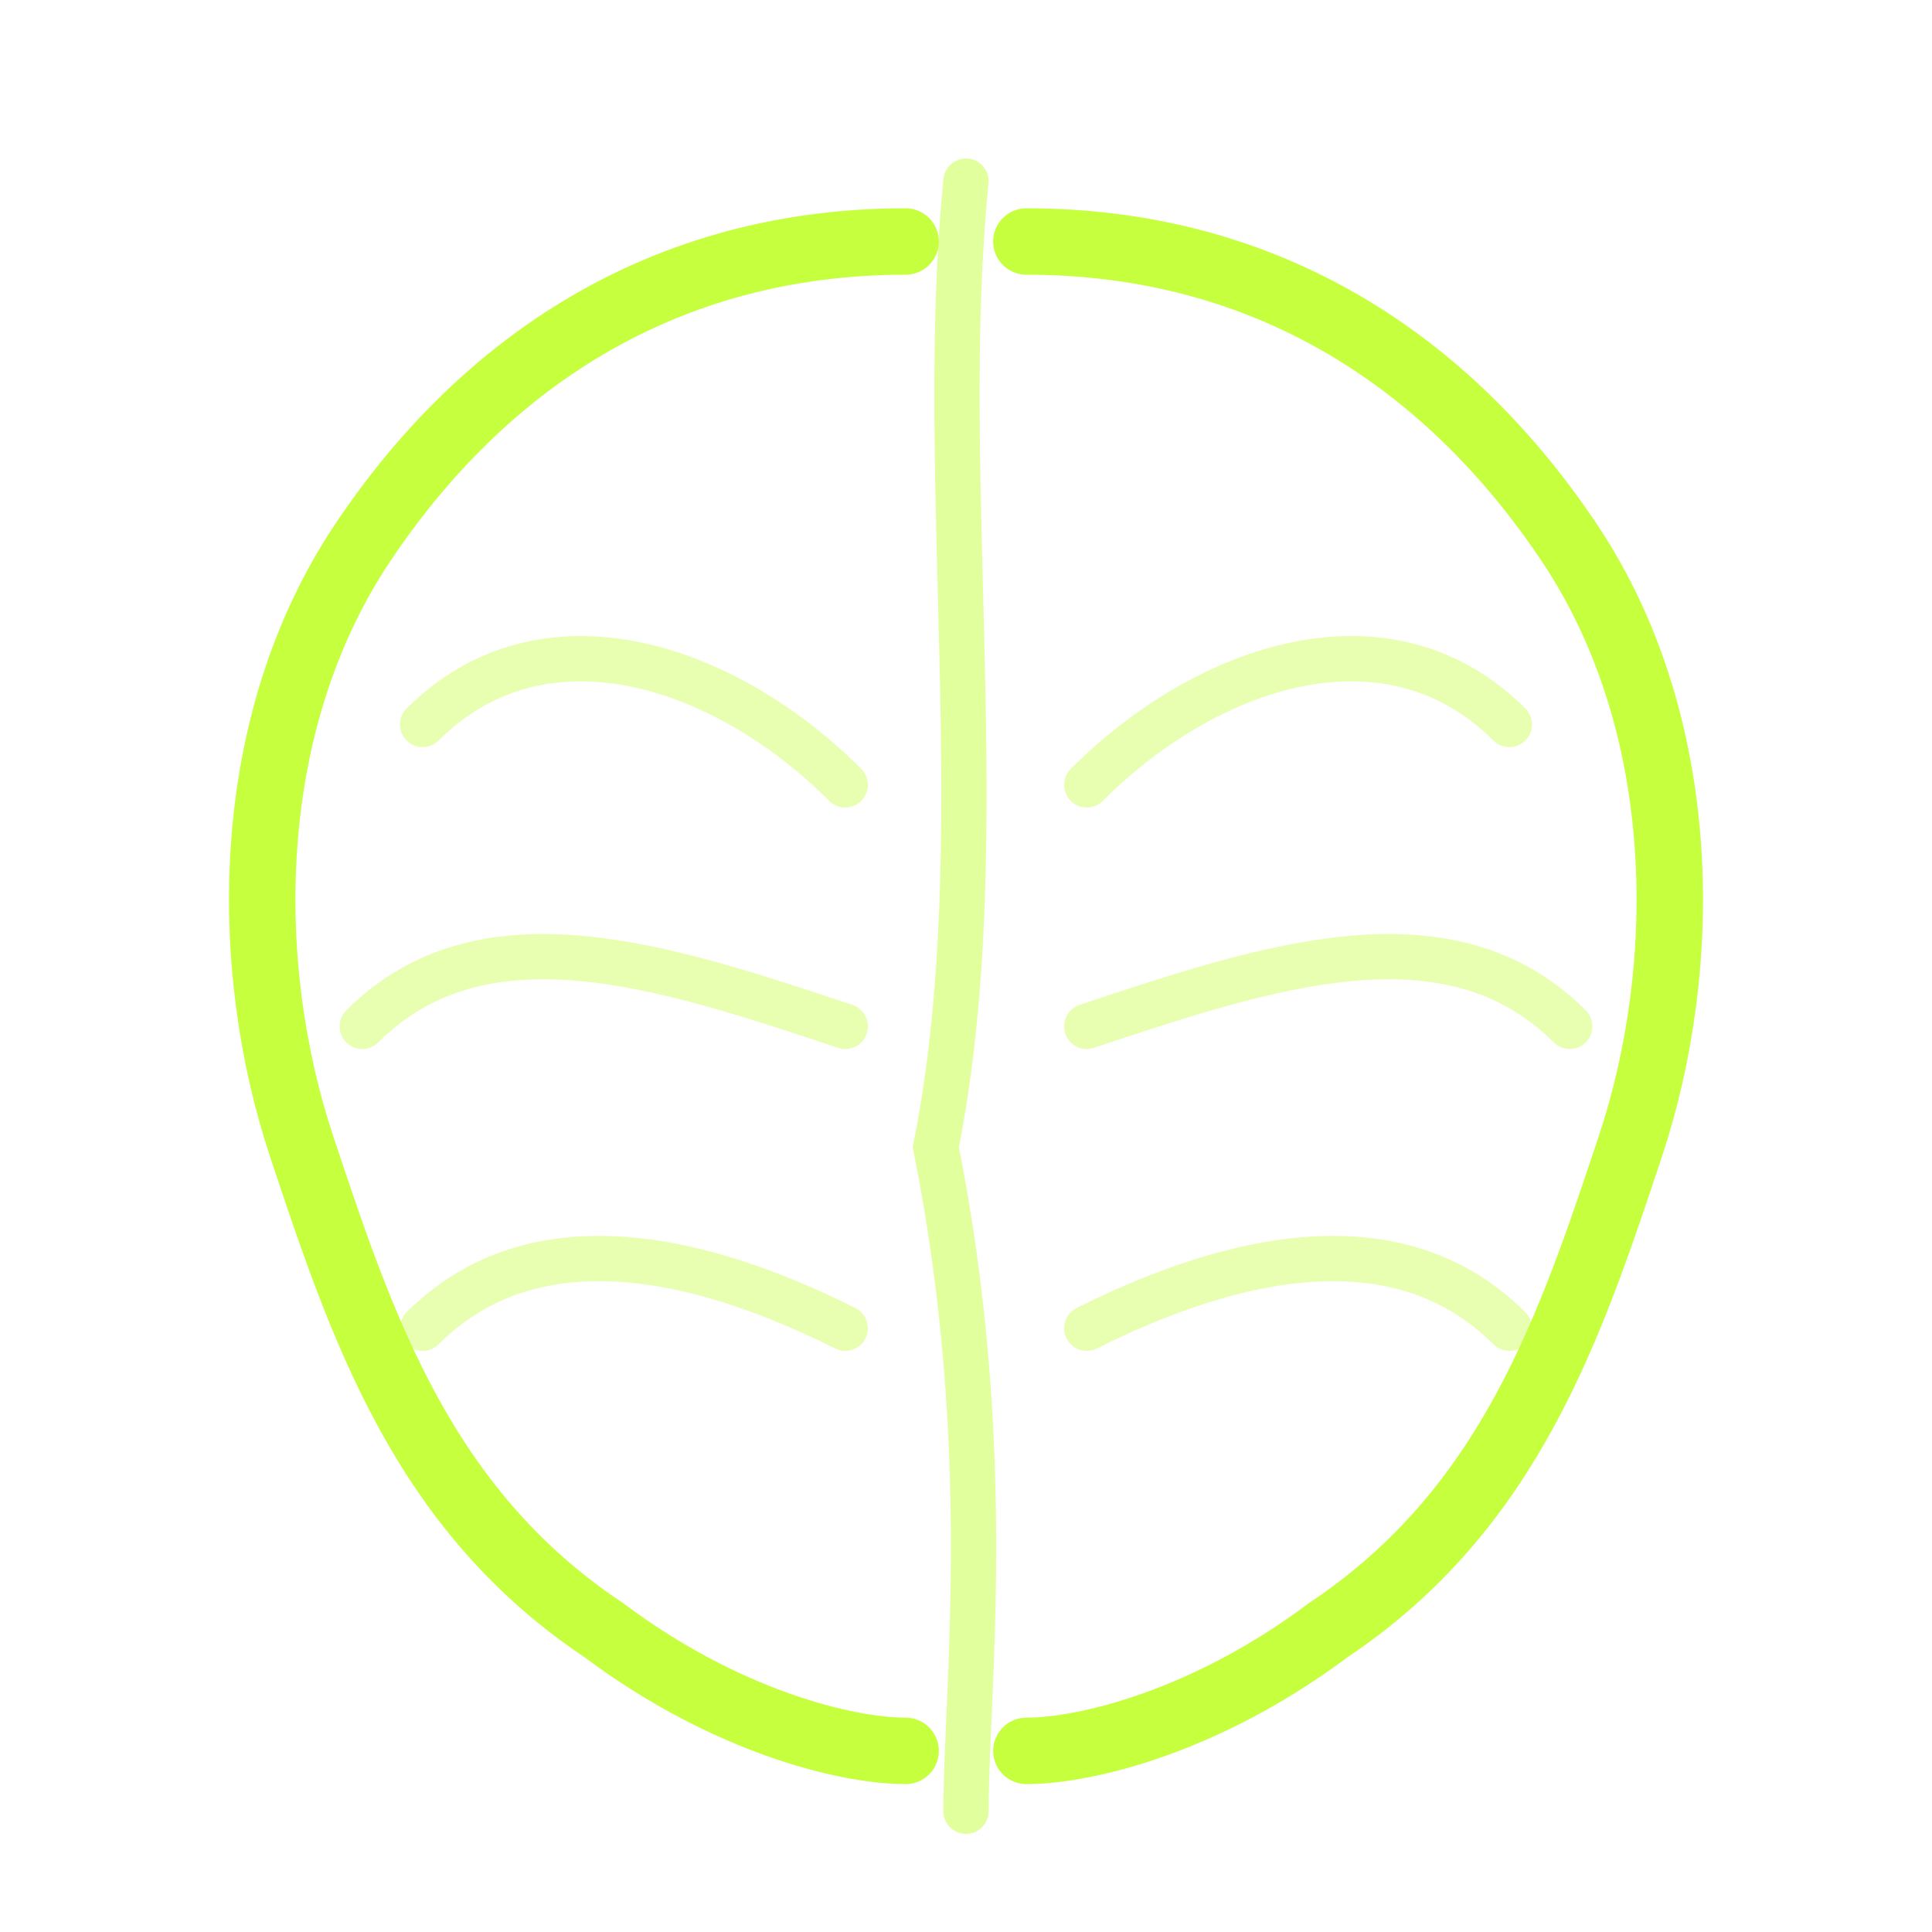
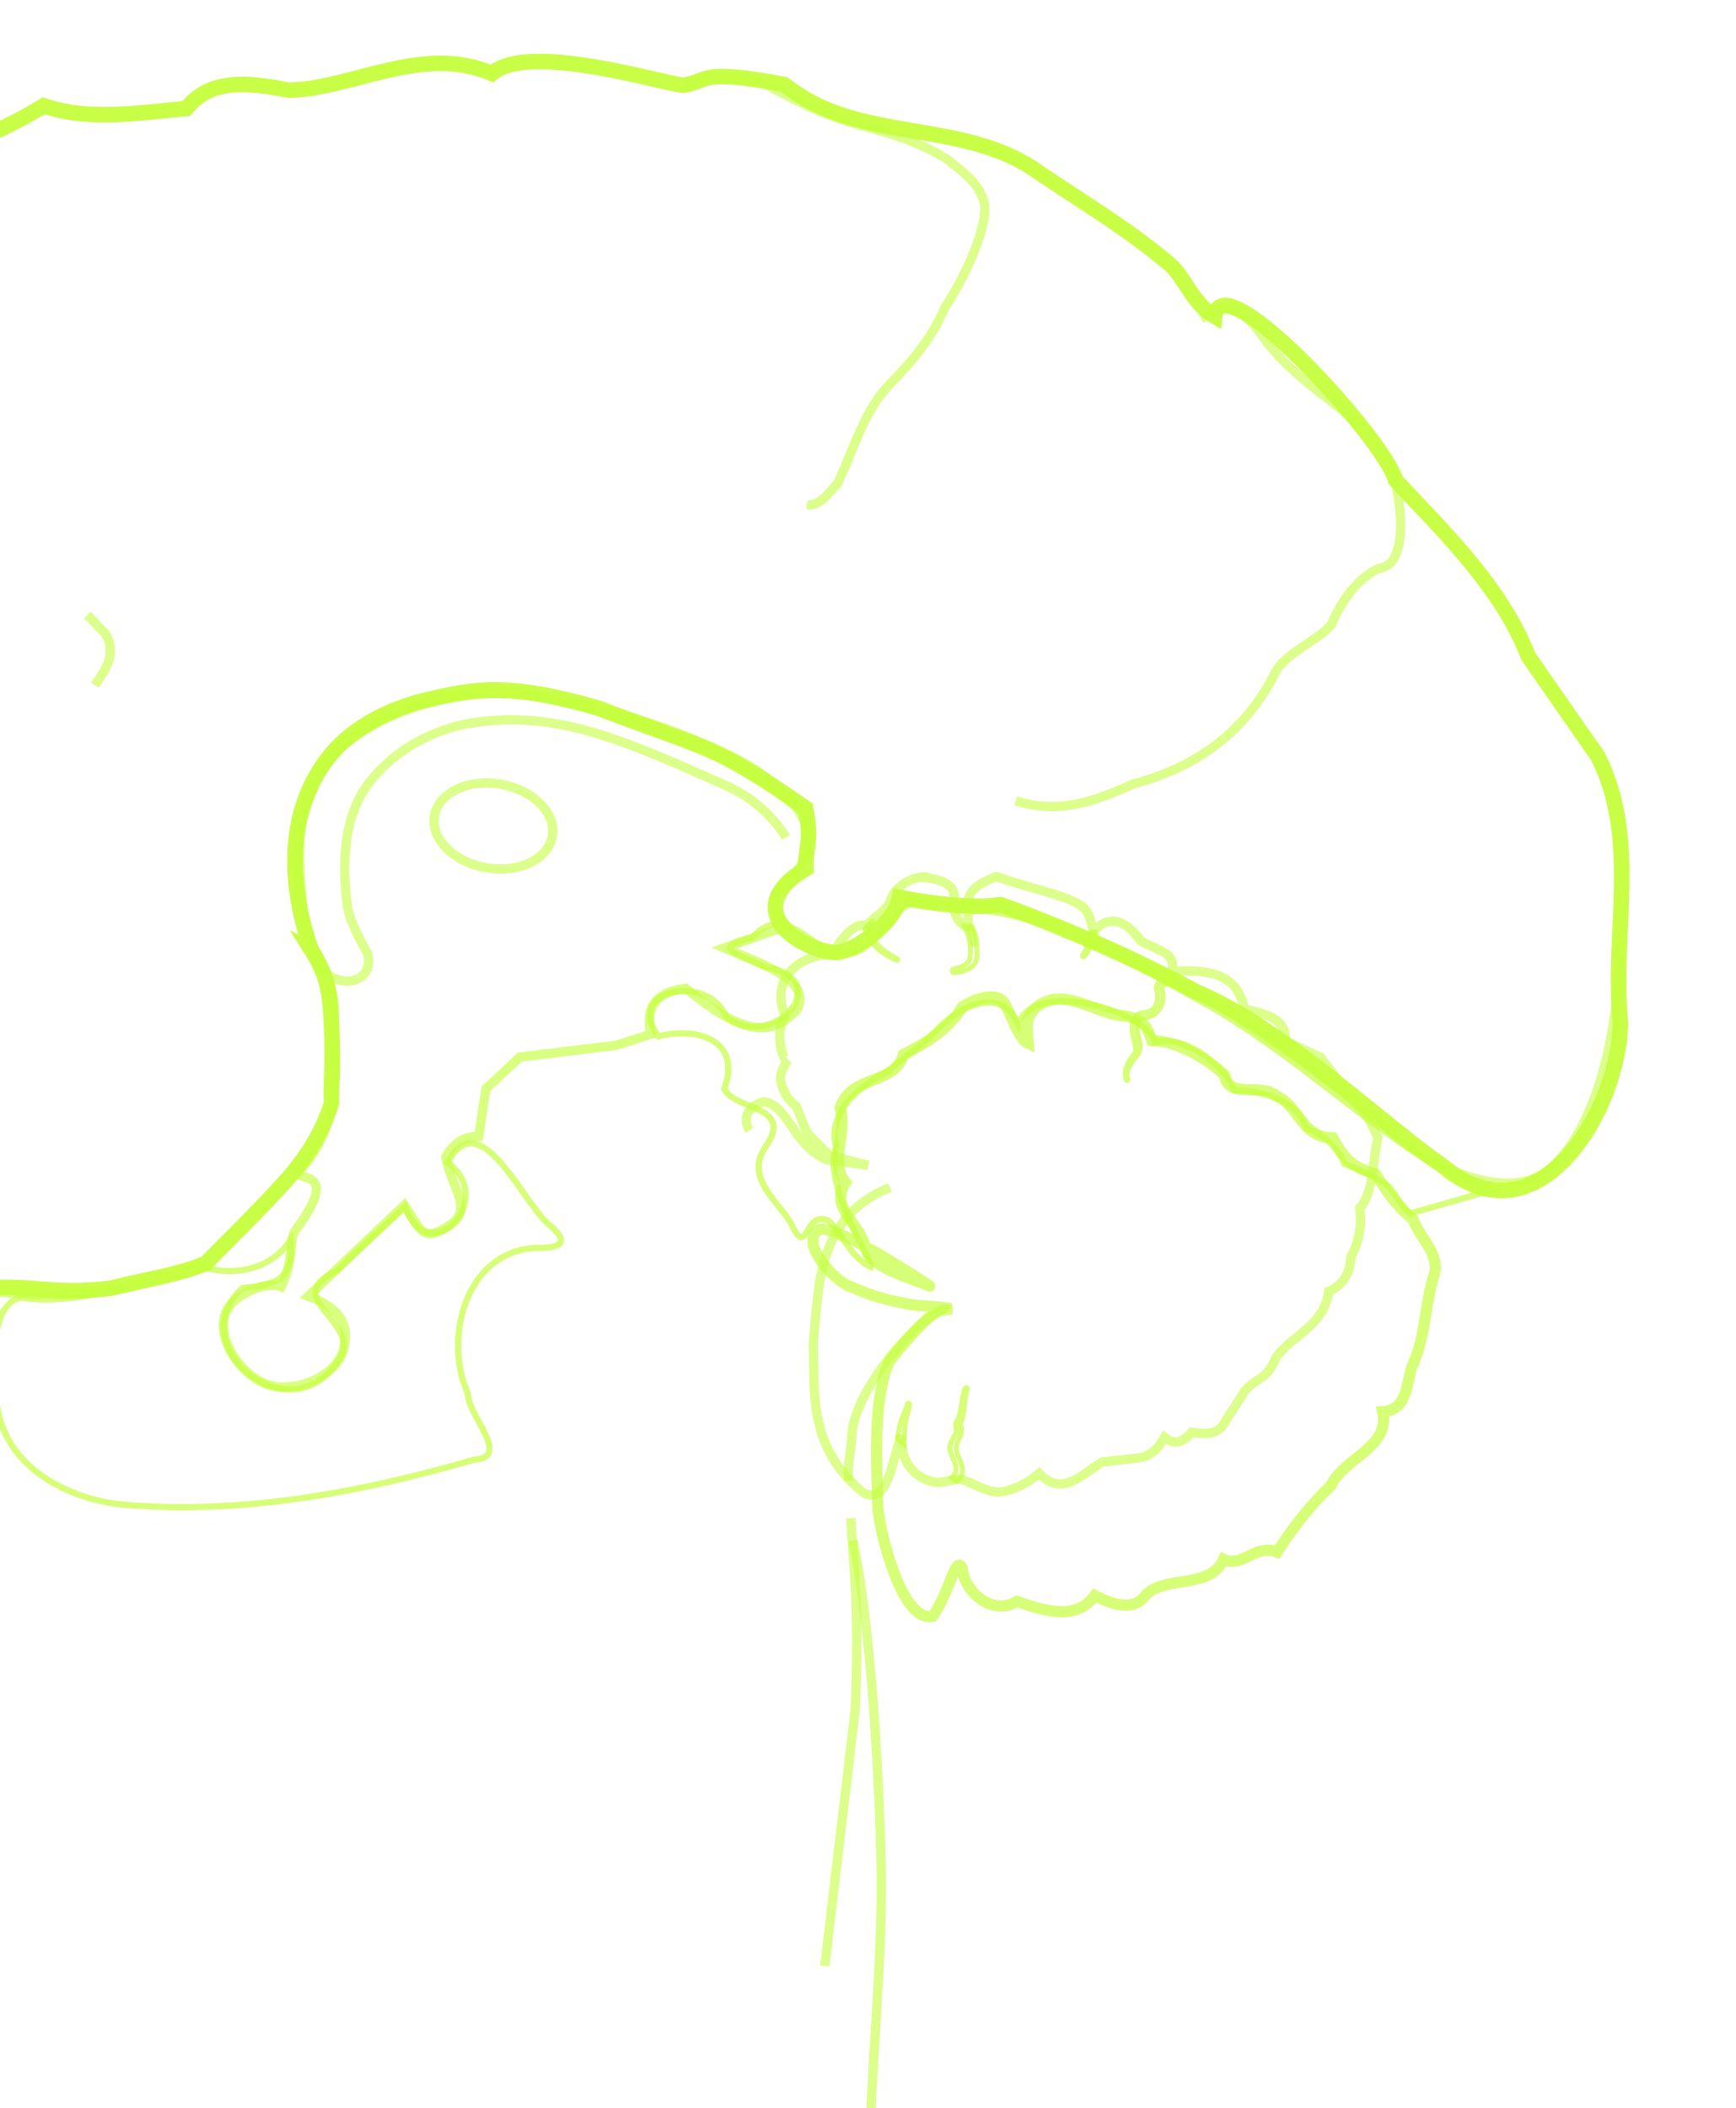
- <svg xmlns="http://www.w3.org/2000/svg" viewBox="0 0 64 64" fill="none">
-   <path d="     M30 8     C22 8 16 12 12 18     C8 24 8 32 10 38     C12 44 14 50 20 54     C24 57 28 58 30 58   " stroke="#c5ff3d" stroke-width="2.2" stroke-linecap="round" stroke-linejoin="round" />
-   <path d="     M34 8     C42 8 48 12 52 18     C56 24 56 32 54 38     C52 44 50 50 44 54     C40 57 36 58 34 58   " stroke="#c5ff3d" stroke-width="2.2" stroke-linecap="round" stroke-linejoin="round" />
-   <path d="M32 6 C31 16 33 28 31 38 C33 48 32 56 32 60" stroke="#c5ff3d" stroke-width="1.5" stroke-linecap="round" opacity="0.5" />
-   <path d="M14 24 C18 20 24 22 28 26" stroke="#c5ff3d" stroke-width="1.5" stroke-linecap="round" opacity="0.4" />
-   <path d="M12 34 C16 30 22 32 28 34" stroke="#c5ff3d" stroke-width="1.5" stroke-linecap="round" opacity="0.4" />
-   <path d="M14 44 C18 40 24 42 28 44" stroke="#c5ff3d" stroke-width="1.5" stroke-linecap="round" opacity="0.4" />
-   <path d="M50 24 C46 20 40 22 36 26" stroke="#c5ff3d" stroke-width="1.5" stroke-linecap="round" opacity="0.4" />
-   <path d="M52 34 C48 30 42 32 36 34" stroke="#c5ff3d" stroke-width="1.5" stroke-linecap="round" opacity="0.4" />
-   <path d="M50 44 C46 40 40 42 36 44" stroke="#c5ff3d" stroke-width="1.5" stroke-linecap="round" opacity="0.4" />
+ <svg xmlns="http://www.w3.org/2000/svg" viewBox="130 30 280 340" fill="none">
+   <path d="m 180.189,183.158 c 2.929,4.622 3.172,7.548 3.37,14.709 0.134,5.422 -0.26,7.356 -0.068,10.029 -1.164,3.721 -3.174,7.734 -7.132,12.275 -4.286,4.805 -9.368,9.702 -13.163,13.596 -4.572,1.906 -9.474,2.527 -15.301,4 -10.072,1.283 -13.287,-1.012 -22.631,0.265 -6.893,-1.722 -12.365,0.912 -18.447,-2.776 -13.445,-4.189 -20.784,-3.441 -34.722,0.046 -8.807,-1.573 -16.507,-3.11 -22.059,-11.494 -17.506,-7.592 -16.233,-21.535 -17.952,-31.262 -2.313,-5.104 -3.871,-10.287 -1.622,-25.539 -3.418,-12.236 3.655,-20.37 7.775,-28.66 -1.656,-6.035 0.409,-10.311 2.071,-14.253 C 47.016,108.513 53.855,99.201 65.603,87.439 76.554,77.697 81.984,73.785 94.431,67.669 101.575,61.623 115.995,55.579 122.487,54.944 c 5.007,-3.091 9.965,-4.998 14.58,-7.89 7.346,2.591 16.122,1.039 22.977,0.452 3.846,-4.79 9.679,-4.31 16.505,-2.963 10.223,-0.129 21.482,-7.518 32.821,-2.688 5.925,-5.229 28.092,1.809 30.93,1.897 4.282,-0.764 2.53,-2.685 16.229,-0.125 12.08,9.782 28.74,5.277 41.145,14.265 8.86,5.936 14.651,9.338 20.971,14.71 2.508,2.131 3.643,6.32 7.302,8.441 1.03,-9.216 27.518,20.03 29.16,26.372 5.929,6.555 16.89,16.622 21.415,28.445 4.264,6.109 8.217,11.874 11.223,16.112 6.832,13.623 2.172,28.586 3.634,42.981 -0.138,13.886 -13.167,36.013 -28.462,23.241 -10.614,-7.412 -26.06,-22.447 -40.161,-28.337 -12.959,-6.982 -24.943,-11.617 -31.355,-13.958 -4.118,0.731 -11.137,-0.164 -16.275,-1.144 -0.751,4.346 -7.984,9.255 -10.793,8.862 -6.679,-0.933 -14.588,-7.416 -4.339,-13.502 -0.188,-3.132 1.066,-4.201 -0.047,-9.792 -15.175,-10.503 -15.107,-9.075 -33.627,-16.18 -13.77,-3.861 -18.821,-3.382 -27.845,-1.177 -5.613,1.371 -11.366,4.221 -15.031,8.636 -6.756,8.135 -7.453,19.388 -3.253,31.557 z" stroke="#c5ff3d" stroke-width="2.5" fill="none" opacity="0.95" />
+   <path d="m 276.166,240.277 c -3.213,-0.673 -4.962,-1.012 -9.4,-2.936 -2.16,-0.936 -7.707,-6.642 -4.803,-8.927 2.111,-1.661 18.609,9.323 18.009,9.037 -2.814,-1.344 -9.326,-2.727 -10.366,-6.125 -0.879,-4.227 -5.943,-6.436 -3.198,-10.609 -2.755,-3.222 0.396,-8.074 -0.906,-12.01 1.86,-5.547 8.799,-3.54 10.24,-8.653 3.827,-1.877 7.305,-4.09 9.511,-7.673 2.28,-1.485 5.788,-2.461 6.878,-0.42 1.152,2.156 2.234,5.663 3.744,6.347 -0.156,-2.207 -0.763,-4.016 1.391,-5.956 4.642,-3.426 9.5,1.431 14.451,1.524 3.045,0.837 3.3,1.768 4.061,3.957 4.178,0.017 8.989,3.019 11.749,5.535 0.446,3.98 5.79,1.194 8.42,3.398 3.683,1.696 4,6.755 9.029,6.749 1.784,3.106 2.856,4.758 6.886,5.809 1.964,2.908 3.183,5.043 6.116,7.379 1.049,3.165 4.811,5.812 3.088,9.7 -1.313,5.008 -1.189,9.59 -3.359,14.093 -0.823,2.84 -0.763,6.965 -4.68,7.2 1.357,5.664 -6.314,7.507 -8.32,11.88 -3.41,3.261 -6.217,6.901 -8.725,10.781 -3.463,-1.464 -5.594,2.625 -8.607,1.149 -2.176,4.858 -9.048,2.495 -12.501,5.68 -2.346,3.377 -6.894,0.837 -8.274,0.156 -3.084,4.276 -8.489,2.335 -12.572,0.941 -3.796,2.406 -8.49,-1.375 -8.819,-5.403 -1.142,-2.123 -1.949,3.815 -4.767,7.814 -5.005,1.075 -8.57,-13.604 -8.863,-17.774 -0.137,-6.485 -0.873,-17.386 1.924,-23.417 7.991,-9.855 8.146,-7.87 9.92,-8.425 -2.734,-0.515 -4.878,-0.303 -7.261,-0.802 z" stroke="#c5ff3d" stroke-width="1.8" fill="none" opacity="0.7" />
+   <path d="m 183.738,151.284 c 9.885,-7.836 22.073,-12.662 41.553,-6.951 16.138,4.829 25.771,9.302 34.47,16.936 0.474,3.002 0.863,6.301 -1.005,8.951 -1.882,2.669 -6.848,4.186 -1.78,9.125 l -10.154,3.552 c 6.729,2.8 14.354,5.421 11.641,10.109 -3.217,3.124 -6.954,5.424 -17.847,-3.607 -4.115,0.517 -6.714,2.36 -5.638,7.418 l -5.625,1.787 -15.508,1.893 -5.471,5.121 -1.155,7.67 c -2.058,-0.029 -3.905,0.783 -5.314,3.352 0.833,4.892 4.645,8.325 0.593,10.992 -4.262,2.804 -4.449,1.016 -7.26,-3.273 l -15.51,14.703 c 5.848,2.105 6.584,5.332 5.67,8.658 -1.156,4.206 -7.548,6.895 -11.756,5.747 -4.334,-1.182 -8.572,-6.903 -7.427,-11.247 0.871,-3.306 6.827,-5.722 9.135,-4.662 2.168,-4.418 1.229,-7.69 2.303,-9.126 8.072,-10.803 -1.075,-7.598 0.671,-9.544 6.177,-6.883 5.975,-14.926 5.68,-20.704 -0.263,-5.133 0.622,-7.691 -2.372,-13.234 -5.213,-9.652 -5.357,-22.769 2.107,-33.668 z" stroke="#c5ff3d" stroke-width="1.5" fill="none" opacity="0.65" />
+   <path d="m 263.818,226.991 c -4.231,-2.289 -3.358,6.666 -6.349,0.078 -2.356,-3.586 -7.205,-7.31 -4.084,-11.941 4.909,-6.901 -4.662,-5.887 -6.568,-9.485 2.982,-8.009 -4.601,-10.078 -10.6,-8.484 -5.563,-7.567 7.872,-10.402 10.976,-3.112 7.358,5.781 18.123,-6.157 6.172,-8.103 -4.169,-2.016 -9.089,-3.172 -2.019,-4.717 7.094,-7.941 11.823,8.773 19.75,0.143 3.591,-3.977 5.676,-8.128 11.812,-4.903 15.099,-0.036 28.523,8.24 41.322,15.316 13.513,7.584 24.735,18.498 37.842,26.622 3.761,1.892 4.863,2.44 9.861,3.216 -2.709,0.714 -12.16,3.48 -14.523,4.11 -1.342,-1.299 -2.068,-2.673 -3.241,-4.251 -1.527,-1.288 -4.177,-2.537 -7.3,-3.751 -1.037,-2.474 -3.58,-5.138 -6.162,-5.667 -1.28,-5.05 -8.739,-6.383 -11.622,-6.187 -1.288,-3.688 -7.946,-9.236 -12.81,-7.76 -0.848,-4.908 -19.464,-10.492 -22.027,-2.9 -2.748,-6.388 -9.871,-3.193 -14.583,2.432 -3.703,2.752 -6.35,5.084 -6.35,5.084 0,0 -10.445,4.806 -8.453,12.229 -2.272,6.412 6.013,18.235 5.595,19.396 -3.067,-1.505 -4.435,-4.911 -6.641,-7.365 z m -112.488,45.806 c -9.826,-0.474 -20.978,-6.061 -21.919,-16.989 -0.23,-4.872 -1.442,-14.877 3.751,-16.528 10.195,1.518 19.746,-2.924 29.537,-4.932 4.811,1.529 11.035,0.557 14.167,-4.389 0.642,6.481 -2.504,7.312 -7.733,7.765 -9.964,9.012 7.156,23.56 15.039,12.266 5.572,-6.535 -9.828,-10.472 0.232,-15.052 3.505,-3.608 7.302,-6.913 10.965,-10.356 3.36,10.558 15.153,-0.873 6.835,-7.065 5.187,-9.638 11.857,5.965 16.128,9.791 3.996,3.253 1.978,4.071 -2.294,3.975 -11.004,0.909 -14.546,14.66 -10.575,23.445 -0.084,3.524 7.231,10.359 0.957,10.717 -17.801,5.163 -36.492,8.709 -55.089,7.351 z" stroke="#c5ff3d" stroke-width="1" fill="none" opacity="0.7" />
+   <path d="m 391.4,181.927 c -0.48,20.211 -6.085,32.788 -12.183,37.181 -6.168,4.442 -17.967,-0.377 -24.745,-6.549 -14.586,-12.241 -27.241,-20.788 -44.194,-29.368 -8.668,-3.13 -16.454,-8.331 -25.277,-7.136 -3.454,0.468 -5.347,-0.636 -8.809,-1.036" stroke="#c5ff3d" stroke-width="1.5" fill="none" opacity="0.6" />
+   <path d="path3588" stroke="#c5ff3d" stroke-width="1.5" fill="none" opacity="0.6" />
+   <path d="m 267.581,278.467 c 2.533,11.518 4.101,34.087 4.525,51.223 0.399,16.157 -1.544,31.637 -1.875,48.451" stroke="#c5ff3d" stroke-width="1.5" fill="none" opacity="0.6" />
+   <path d="path3062" stroke="#c5ff3d" stroke-width="1.5" fill="none" opacity="0.6" />
+   <path d="m 259.539,162.305 c -1.226,-3.781 -6.52,-7.603 -9.482,-9.25 -7.382,-4.104 -28.8,-12.641 -43.746,-10.999 -9.131,1.003 -19.394,4.814 -24.63,12.362 -4.63,6.674 -3.363,16.14 -2.612,24.228 0.227,2.442 2.121,7.044 2.121,7.044 3.717,4.401 9.273,2.689 8.094,-1.923 0,0 -2.906,-4.911 -3.261,-7.665 -0.808,-6.284 -0.712,-13.512 2.772,-18.804 3.736,-5.674 10.635,-9.644 17.346,-10.697 13.874,-2.176 25,3.026 40.909,10.072 3.671,1.626 7.247,4.381 9.738,8.383" stroke="#c5ff3d" stroke-width="1.5" fill="none" opacity="0.6" />
+   <path d="path3889" stroke="#c5ff3d" stroke-width="1.5" fill="none" opacity="0.6" />
+   <path d="m 219.091,164.885 c -0.65,3.721 -5.433,5.994 -10.682,5.076 -5.249,-0.918 -8.977,-4.678 -8.327,-8.399 0.65,-3.721 5.433,-5.994 10.682,-5.076 5.249,0.918 8.977,4.678 8.327,8.399 z" stroke="#c5ff3d" stroke-width="1.5" fill="none" opacity="0.6" />
+   <path d="m 240.365,44.018 c 2.319,-1.727 6.642,-1.852 12.214,-0.977 5.537,3.234 10.341,5.461 15.878,7.084 4.649,1.18 10.076,2.873 14.412,5.618 2.253,1.906 4.84,3.395 5.863,6.84 0.834,3.344 -2.649,11.399 -6.351,17.099 -2.318,5.298 -5.515,8.837 -8.794,12.214 -4.05,4.092 -5.865,10.42 -8.427,16 -1.533,1.59 -2.864,3.783 -5.008,3.542" stroke="#c5ff3d" stroke-width="1.5" fill="none" opacity="0.6" />
+   <path d="m 323.709,81.441 c 0.991,-0.645 5.045,-4.261 9.652,2.407 6.979,10.103 18.363,12.988 21.42,23.011 1.457,4.778 2.287,14.393 -2.351,14.801 -2.527,1.172 -5.434,3.855 -7.622,8.966 -1.83,2.466 -6.462,4.089 -8.852,7.333 -4.676,9.697 -12.516,15.657 -23.039,18.449 -6.291,2.773 -11.899,5.015 -19.078,2.753" stroke="#c5ff3d" stroke-width="1.5" fill="none" opacity="0.6" />
+   <path d="m 100.873,233.746 c 12.684,3.084 25.28,4.928 37.299,5.058 11.875,0.129 16.501,-2.386 25.902,-4.94" stroke="#c5ff3d" stroke-width="1.5" fill="none" opacity="0.6" />
+   <path d="m 266.897,268.816 c -0.169,-3.491 0.15,-2.864 0.502,-6.85 -0.104,-8.32 13.547,-22.397 15.674,-20.725 m -20.033,105.848 4.91,-41.341 c 0.707,-17.068 -0.34,-23.283 -0.708,-30.887" stroke="#c5ff3d" stroke-width="1.5" fill="none" opacity="0.6" />
+   <path d="m 144.109,129.186 3.019,3.195 c 1.716,3.265 -0.207,5.743 -1.812,8.124" stroke="#c5ff3d" stroke-width="1.5" fill="none" opacity="0.6" />
+   <path d="m 273.538,221.536 c -11.799,4.723 -11.451,15.982 -12.34,24.996 0.197,8.182 -0.866,16.951 8.067,24.237 4.126,2.091 4.474,-5.265 6.184,-9.213 -0.369,3.71 1.782,6.592 4.691,7.35 2.054,0.522 2.733,-0.246 4.787,-0.333 2.384,0.662 4.532,2.517 7.103,1.968 1.869,-0.399 3.829,-1.412 5.597,-2.9 3.664,3.777 6.452,0.491 10.116,-1.819 l 6.496,-0.741 c 2.316,-0.861 2.897,-2.07 3.599,-3.254 1.464,1.229 2.928,0.951 4.391,-0.82 1.871,0.305 3.669,0.426 4.883,-0.912 l 3.719,-5.818 c 2.08,-2.244 3.522,-1.648 5.011,-5.369 2.79,-3.752 7.787,-5.077 8.472,-10.634 2.402,-0.983 3.468,-2.962 3.599,-5.561 1.224,-2.376 1.829,-4.799 1.415,-7.83 2.372,-2.743 1.964,-7.571 2.946,-11.356 -0.801,-1.828 -1.704,-3.607 -3.164,-5.106 l -6.121,-7.924 -5.646,-2.582 c 0.222,-3.715 -3.282,-4.381 -6.623,-5.181 -0.835,-3.792 -2.984,-6.818 -11.734,-5.993 1.007,-3.207 -2.681,-3.545 -4.984,-4.994 -1.295,-1.911 -4.512,-5.215 -7.606,-1.448 -0.515,-1.423 -0.464,-3.289 -2.16,-4.332 -2.861,-1.759 -8.354,-2.73 -13.486,-4.579 -6.843,2.433 -3.885,5.356 -4.745,8.089 -1.055,-0.151 -2.502,-2.204 -2.117,-4.174 0.468,-2.394 -1.861,-3.464 -4.382,-3.724 0.436,-0.54 -4.81,-0.052 -5.988,3.93 -0.305,1.032 -2.253,2.274 -3.75,3.728 -1.956,-0.333 -3.845,1.706 -5.559,4.749 -3.487,-0.313 -10.442,2.74 -7.58,9.846 -1.866,3.27 -0.171,7.649 0.468,7.137 0,0 -1.217,1.486 -1.221,3.176 0.361,1.548 0.916,3.048 2.565,4.275 l 1.71,4.275 3.664,3.664 6.229,1.588 -6.595,-0.855 c -5.662,-2.403 -6.109,-8.739 -10.259,-9.405 -3.013,0.92 -3.287,3.047 -2.295,4.62" stroke="#c5ff3d" stroke-width="1.5" fill="none" opacity="0.6" />
+   <path d="path13" stroke="#c5ff3d" stroke-width="0.8" fill="none" opacity="0.7" />
+   <path d="path15" stroke="#c5ff3d" stroke-width="0.8" fill="none" opacity="0.7" />
+   <path d="path17" stroke="#c5ff3d" stroke-width="0.8" fill="none" opacity="0.7" />
+   <path d="path19" stroke="#c5ff3d" stroke-width="0.8" fill="none" opacity="0.7" />
+   <path d="path21" stroke="#c5ff3d" stroke-width="0.8" fill="none" opacity="0.7" />
+   <path d="path23" stroke="#c5ff3d" stroke-width="0.8" fill="none" opacity="0.7" />
+   <path d="path27" stroke="#c5ff3d" stroke-width="0.8" fill="none" opacity="0.7" />
+   <path d="path29" stroke="#c5ff3d" stroke-width="0.8" fill="none" opacity="0.7" />
+   <path d="path31" stroke="#c5ff3d" stroke-width="0.8" fill="none" opacity="0.7" />
+   <path d="path33" stroke="#c5ff3d" stroke-width="0.8" fill="none" opacity="0.7" />
+   <path d="path35" stroke="#c5ff3d" stroke-width="0.8" fill="none" opacity="0.7" />
+   <path d="path37" stroke="#c5ff3d" stroke-width="0.8" fill="none" opacity="0.7" />
+   <path d="path39" stroke="#c5ff3d" stroke-width="0.8" fill="none" opacity="0.7" />
+   <path d="path41" stroke="#c5ff3d" stroke-width="0.8" fill="none" opacity="0.7" />
+   <path d="path43" stroke="#c5ff3d" stroke-width="0.8" fill="none" opacity="0.7" />
+   <path d="path45" stroke="#c5ff3d" stroke-width="0.8" fill="none" opacity="0.7" />
+   <path d="path49" stroke="#c5ff3d" stroke-width="0.8" fill="none" opacity="0.7" />
+   <path d="path55" stroke="#c5ff3d" stroke-width="0.8" fill="none" opacity="0.7" />
+   <path d="path57" stroke="#c5ff3d" stroke-width="0.8" fill="none" opacity="0.7" />
+   <path d="path59" stroke="#c5ff3d" stroke-width="0.8" fill="none" opacity="0.7" />
+   <path d="path61" stroke="#c5ff3d" stroke-width="0.8" fill="none" opacity="0.7" />
+   <path d="path63" stroke="#c5ff3d" stroke-width="0.8" fill="none" opacity="0.7" />
+   <path d="path67" stroke="#c5ff3d" stroke-width="0.8" fill="none" opacity="0.7" />
+   <path d="path89" stroke="#c5ff3d" stroke-width="0.8" fill="none" opacity="0.7" />
+   <path d="path91" stroke="#c5ff3d" stroke-width="0.8" fill="none" opacity="0.7" />
+   <path d="path115" stroke="#c5ff3d" stroke-width="0.8" fill="none" opacity="0.7" />
+   <path d="path117" stroke="#c5ff3d" stroke-width="0.8" fill="none" opacity="0.7" />
+   <path d="path119" stroke="#c5ff3d" stroke-width="0.8" fill="none" opacity="0.7" />
+   <path d="path121" stroke="#c5ff3d" stroke-width="0.8" fill="none" opacity="0.7" />
+   <path d="path123" stroke="#c5ff3d" stroke-width="0.8" fill="none" opacity="0.7" />
+   <path d="path125" stroke="#c5ff3d" stroke-width="0.8" fill="none" opacity="0.7" />
+   <path d="path127" stroke="#c5ff3d" stroke-width="0.8" fill="none" opacity="0.7" />
+   <path d="path129" stroke="#c5ff3d" stroke-width="0.8" fill="none" opacity="0.7" />
+   <path d="path131" stroke="#c5ff3d" stroke-width="0.8" fill="none" opacity="0.7" />
+   <path d="path133" stroke="#c5ff3d" stroke-width="0.8" fill="none" opacity="0.7" />
+   <path d="path135" stroke="#c5ff3d" stroke-width="0.8" fill="none" opacity="0.7" />
+   <path d="path137" stroke="#c5ff3d" stroke-width="0.8" fill="none" opacity="0.7" />
+   <path d="path139" stroke="#c5ff3d" stroke-width="0.8" fill="none" opacity="0.7" />
+   <path d="path141" stroke="#c5ff3d" stroke-width="0.8" fill="none" opacity="0.7" />
+   <path d="path145" stroke="#c5ff3d" stroke-width="0.8" fill="none" opacity="0.7" />
+   <path d="path147" stroke="#c5ff3d" stroke-width="0.8" fill="none" opacity="0.7" />
+   <path d="path149" stroke="#c5ff3d" stroke-width="0.8" fill="none" opacity="0.7" />
+   <path d="path151" stroke="#c5ff3d" stroke-width="0.8" fill="none" opacity="0.7" />
+   <path d="path153" stroke="#c5ff3d" stroke-width="0.8" fill="none" opacity="0.7" />
+   <path d="path155" stroke="#c5ff3d" stroke-width="0.8" fill="none" opacity="0.7" />
+   <path d="m 285.562,179.344 c 0.848,1.767 1.27,3.683 0.781,5.594 -0.513,0.795 -1.541,1.121 -2.5,1.344 -0.167,0.029 -0.28,0.176 -0.25,0.344 0.03,0.168 0.189,0.277 0.344,0.25 1.554,-0.076 3.61,-0.783 3.656,-2.625 0.037,-1.6 0.037,-3.102 -0.688,-4.5 -0.13,-0.162 -0.187,-0.248 -0.312,-0.406 z" stroke="#c5ff3d" stroke-width="0.8" fill="none" opacity="0.7" />
+   <path d="m 269.969,179.344 c -0.176,0.217 -0.255,0.241 -0.438,0.469 0.607,2.536 2.953,4.148 5.125,5.094 0.061,0.043 0.116,0.011 0.156,-0.062 0.041,-0.062 0.041,-0.115 -0.031,-0.156 -1.961,-1.101 -4.277,-2.54 -4.531,-5.031 0.039,-0.132 0.115,-0.185 0.156,-0.312 h -0.438 z" stroke="#c5ff3d" stroke-width="0.8" fill="none" opacity="0.7" />
+   <path d="m 269.969,179.344 h 0.438 c 0.136,-0.418 0.343,-0.662 0.5,-1.031 -0.354,0.422 -0.556,0.56 -0.938,1.031 z" stroke="#c5ff3d" stroke-width="0.8" fill="none" opacity="0.7" />
+   <path d="path159" stroke="#c5ff3d" stroke-width="0.8" fill="none" opacity="0.7" />
+   <path d="path161" stroke="#c5ff3d" stroke-width="0.8" fill="none" opacity="0.7" />
+   <path d="path163" stroke="#c5ff3d" stroke-width="0.8" fill="none" opacity="0.7" />
+   <path d="path165" stroke="#c5ff3d" stroke-width="0.8" fill="none" opacity="0.7" />
+   <path d="m 305.781,180.312 c -0.057,1.328 -0.411,2.631 -1.156,3.75 -0.052,0.088 -0.059,0.168 0.031,0.219 0.078,0.065 0.197,0.044 0.25,-0.031 0.94,-1.133 1.51,-2.494 1.656,-3.906 l -0.781,-0.031 z" stroke="#c5ff3d" stroke-width="0.8" fill="none" opacity="0.7" />
+   <path d="m 286.25,179.5 c 0.182,0.536 0.302,1.071 0.5,1.594 0.138,0.334 0.075,0.73 0.125,1.094 -0.002,0.068 0.058,0.123 0.125,0.125 0.067,0.002 0.125,-0.028 0.125,-0.094 0.079,-0.386 0.097,-0.783 0.031,-1.156 -0.107,-0.521 -0.261,-1.04 -0.406,-1.562 h -0.5 z" stroke="#c5ff3d" stroke-width="0.8" fill="none" opacity="0.7" />
+   <path d="path169" stroke="#c5ff3d" stroke-width="0.8" fill="none" opacity="0.7" />
+   <path d="path171" stroke="#c5ff3d" stroke-width="0.8" fill="none" opacity="0.7" />
+   <path d="m 318.625,186.875 c 0.006,0.033 0.027,0.061 0.031,0.094 l -0.094,0.594 -0.156,0.188 c -0.351,0.128 -0.689,0.249 -1,0.438 l -0.375,0.094 c -0.072,0.04 -0.146,0.095 -0.188,0.156 l -0.188,0.469 -0.094,0.188 c -0.038,0.086 -0.078,0.161 -0.062,0.25 l 0.094,0.406 c 0.382,1.261 0.058,2.865 -1.281,3.406 -0.658,0.263 -1.441,0.081 -1.969,0.625 -1.47,1.534 -0.337,3.6 -0.156,5.375 0.042,0.311 -0.041,0.627 -0.25,0.875 -0.99,1.169 -1.809,2.604 -1.25,4.125 0.012,0.066 0.093,0.105 0.156,0.094 0.062,-0.01 0.105,-0.092 0.094,-0.156 -0.581,-1.637 0.749,-2.793 1.594,-4.031 1.042,-1.538 -0.439,-3.3 -0.062,-5 0.076,-0.318 0.263,-0.69 0.531,-0.75 0.824,-0.224 1.677,-0.283 2.375,-0.844 1.161,-0.948 1.488,-2.484 1.062,-3.844 l -0.062,-0.344 0.062,-0.094 c 0.032,-0.045 0.028,-0.071 0.031,-0.125 l 0.031,-0.094 c 0.454,-0.299 1.087,-0.251 1.469,-0.688 l 0.188,-0.188 c 0.136,-0.062 0.208,-0.214 0.219,-0.375 v -0.094 c 0.053,-0.111 0.019,-0.23 0.031,-0.344 z" stroke="#c5ff3d" stroke-width="0.8" fill="none" opacity="0.7" />
+   <path d="m 306.031,180.562 c -0.05,0.173 -0.123,0.309 -0.156,0.5 -0.047,0.183 0.038,0.359 0.219,0.406 0.168,0.049 0.358,-0.038 0.406,-0.219 0.033,-0.175 0.143,-0.222 0.188,-0.375 z" stroke="#c5ff3d" stroke-width="0.8" fill="none" opacity="0.7" />
+   <path d="path175" stroke="#c5ff3d" stroke-width="0.8" fill="none" opacity="0.7" />
+   <path d="path177" stroke="#c5ff3d" stroke-width="0.8" fill="none" opacity="0.7" />
+   <path d="path179" stroke="#c5ff3d" stroke-width="0.8" fill="none" opacity="0.7" />
+   <path d="path181" stroke="#c5ff3d" stroke-width="0.8" fill="none" opacity="0.7" />
+   <path d="path183" stroke="#c5ff3d" stroke-width="0.8" fill="none" opacity="0.7" />
+   <path d="path185" stroke="#c5ff3d" stroke-width="0.8" fill="none" opacity="0.7" />
+   <path d="path187" stroke="#c5ff3d" stroke-width="0.8" fill="none" opacity="0.7" />
+   <path d="path189" stroke="#c5ff3d" stroke-width="0.8" fill="none" opacity="0.7" />
+   <path d="path191" stroke="#c5ff3d" stroke-width="0.8" fill="none" opacity="0.7" />
+   <path d="m 274.781,262.094 0.969,0.812 c -0.112,-0.692 0.222,-1.42 0.188,-2.094 -0.067,-1.438 0.554,-2.849 0.781,-4.281 0.022,-0.097 -0.046,-0.199 -0.156,-0.219 -0.097,-0.021 -0.199,0.046 -0.219,0.156 h 0.062 c -0.444,1.314 -1.177,2.553 -1.344,3.938 -0.064,0.555 -0.321,1.141 -0.281,1.688 z" stroke="#c5ff3d" stroke-width="0.8" fill="none" opacity="0.7" />
+   <path d="m 285.875,253.812 c -0.081,-0.013 -0.176,0.075 -0.188,0.156 -0.717,1.667 -0.422,3.609 -1.312,5.188 l -0.188,0.281 c -0.044,0.061 -0.047,0.16 -0.031,0.25 l 0.062,0.406 c -0.066,0.304 0.176,0.584 0.062,0.844 -0.4,0.973 -1.205,1.768 -1.031,2.906 0.173,1.205 1.181,2.238 0.906,3.469 -0.096,0.444 -0.346,0.735 -0.625,0.969 l 0.781,0.594 c 0.1,-0.078 0.217,-0.098 0.312,-0.188 0.682,-0.652 0.744,-1.605 0.469,-2.5 -0.313,-1.021 -1.037,-1.969 -0.812,-3.031 0.222,-1.075 1.2,-2.017 0.688,-3.188 l -0.094,-0.312 0.062,-0.094 c 0.805,-1.762 0.455,-3.732 1.094,-5.531 0.023,-0.096 -0.058,-0.197 -0.156,-0.219 z" stroke="#c5ff3d" stroke-width="0.8" fill="none" opacity="0.7" />
+   <path d="path195" stroke="#c5ff3d" stroke-width="0.8" fill="none" opacity="0.7" />
+   <path d="path197" stroke="#c5ff3d" stroke-width="0.8" fill="none" opacity="0.7" />
+   <path d="path199" stroke="#c5ff3d" stroke-width="0.8" fill="none" opacity="0.7" />
+   <path d="path201" stroke="#c5ff3d" stroke-width="0.8" fill="none" opacity="0.7" />
+   <path d="path203" stroke="#c5ff3d" stroke-width="0.8" fill="none" opacity="0.7" />
+   <path d="path207" stroke="#c5ff3d" stroke-width="0.8" fill="none" opacity="0.7" />
+   <path d="path209" stroke="#c5ff3d" stroke-width="0.8" fill="none" opacity="0.7" />
+   <path d="path211" stroke="#c5ff3d" stroke-width="0.8" fill="none" opacity="0.7" />
+   <path d="path213" stroke="#c5ff3d" stroke-width="0.8" fill="none" opacity="0.7" />
+   <path d="path215" stroke="#c5ff3d" stroke-width="0.8" fill="none" opacity="0.7" />
+   <path d="path217" stroke="#c5ff3d" stroke-width="0.8" fill="none" opacity="0.7" />
+   <path d="path219" stroke="#c5ff3d" stroke-width="0.8" fill="none" opacity="0.7" />
+   <path d="path221" stroke="#c5ff3d" stroke-width="0.8" fill="none" opacity="0.7" />
+   <path d="path223" stroke="#c5ff3d" stroke-width="0.8" fill="none" opacity="0.7" />
+   <path d="path225" stroke="#c5ff3d" stroke-width="0.8" fill="none" opacity="0.7" />
+   <path d="path227" stroke="#c5ff3d" stroke-width="0.8" fill="none" opacity="0.7" />
+   <path d="path235" stroke="#c5ff3d" stroke-width="0.8" fill="none" opacity="0.7" />
+   <path d="path237" stroke="#c5ff3d" stroke-width="0.8" fill="none" opacity="0.7" />
+   <path d="path239" stroke="#c5ff3d" stroke-width="0.8" fill="none" opacity="0.7" />
+   <path d="path241" stroke="#c5ff3d" stroke-width="0.8" fill="none" opacity="0.7" />
+   <path d="path243" stroke="#c5ff3d" stroke-width="0.8" fill="none" opacity="0.7" />
+   <path d="path245" stroke="#c5ff3d" stroke-width="0.8" fill="none" opacity="0.7" />
+   <path d="path247" stroke="#c5ff3d" stroke-width="0.8" fill="none" opacity="0.7" />
+   <path d="path249" stroke="#c5ff3d" stroke-width="0.8" fill="none" opacity="0.7" />
+   <path d="path251" stroke="#c5ff3d" stroke-width="0.8" fill="none" opacity="0.7" />
+   <path d="path255" stroke="#c5ff3d" stroke-width="0.8" fill="none" opacity="0.7" />
+   <path d="path257" stroke="#c5ff3d" stroke-width="0.8" fill="none" opacity="0.7" />
+   <path d="path259" stroke="#c5ff3d" stroke-width="0.8" fill="none" opacity="0.7" />
+   <path d="path261" stroke="#c5ff3d" stroke-width="0.8" fill="none" opacity="0.7" />
+   <path d="path267" stroke="#c5ff3d" stroke-width="0.8" fill="none" opacity="0.7" />
+   <path d="path269" stroke="#c5ff3d" stroke-width="0.8" fill="none" opacity="0.7" />
+   <path d="path271" stroke="#c5ff3d" stroke-width="0.8" fill="none" opacity="0.7" />
+   <path d="path275" stroke="#c5ff3d" stroke-width="0.8" fill="none" opacity="0.7" />
+   <path d="path277" stroke="#c5ff3d" stroke-width="0.8" fill="none" opacity="0.7" />
+   <path d="path281" stroke="#c5ff3d" stroke-width="0.8" fill="none" opacity="0.7" />
+   <path d="path283" stroke="#c5ff3d" stroke-width="0.8" fill="none" opacity="0.7" />
+   <path d="path285" stroke="#c5ff3d" stroke-width="0.8" fill="none" opacity="0.7" />
+   <path d="path287" stroke="#c5ff3d" stroke-width="0.8" fill="none" opacity="0.7" />
+   <path d="path289" stroke="#c5ff3d" stroke-width="0.8" fill="none" opacity="0.7" />
+   <path d="path291" stroke="#c5ff3d" stroke-width="0.8" fill="none" opacity="0.7" />
+   <path d="path4650" stroke="#c5ff3d" stroke-width="1" fill="none" opacity="0.45" />
</svg>
